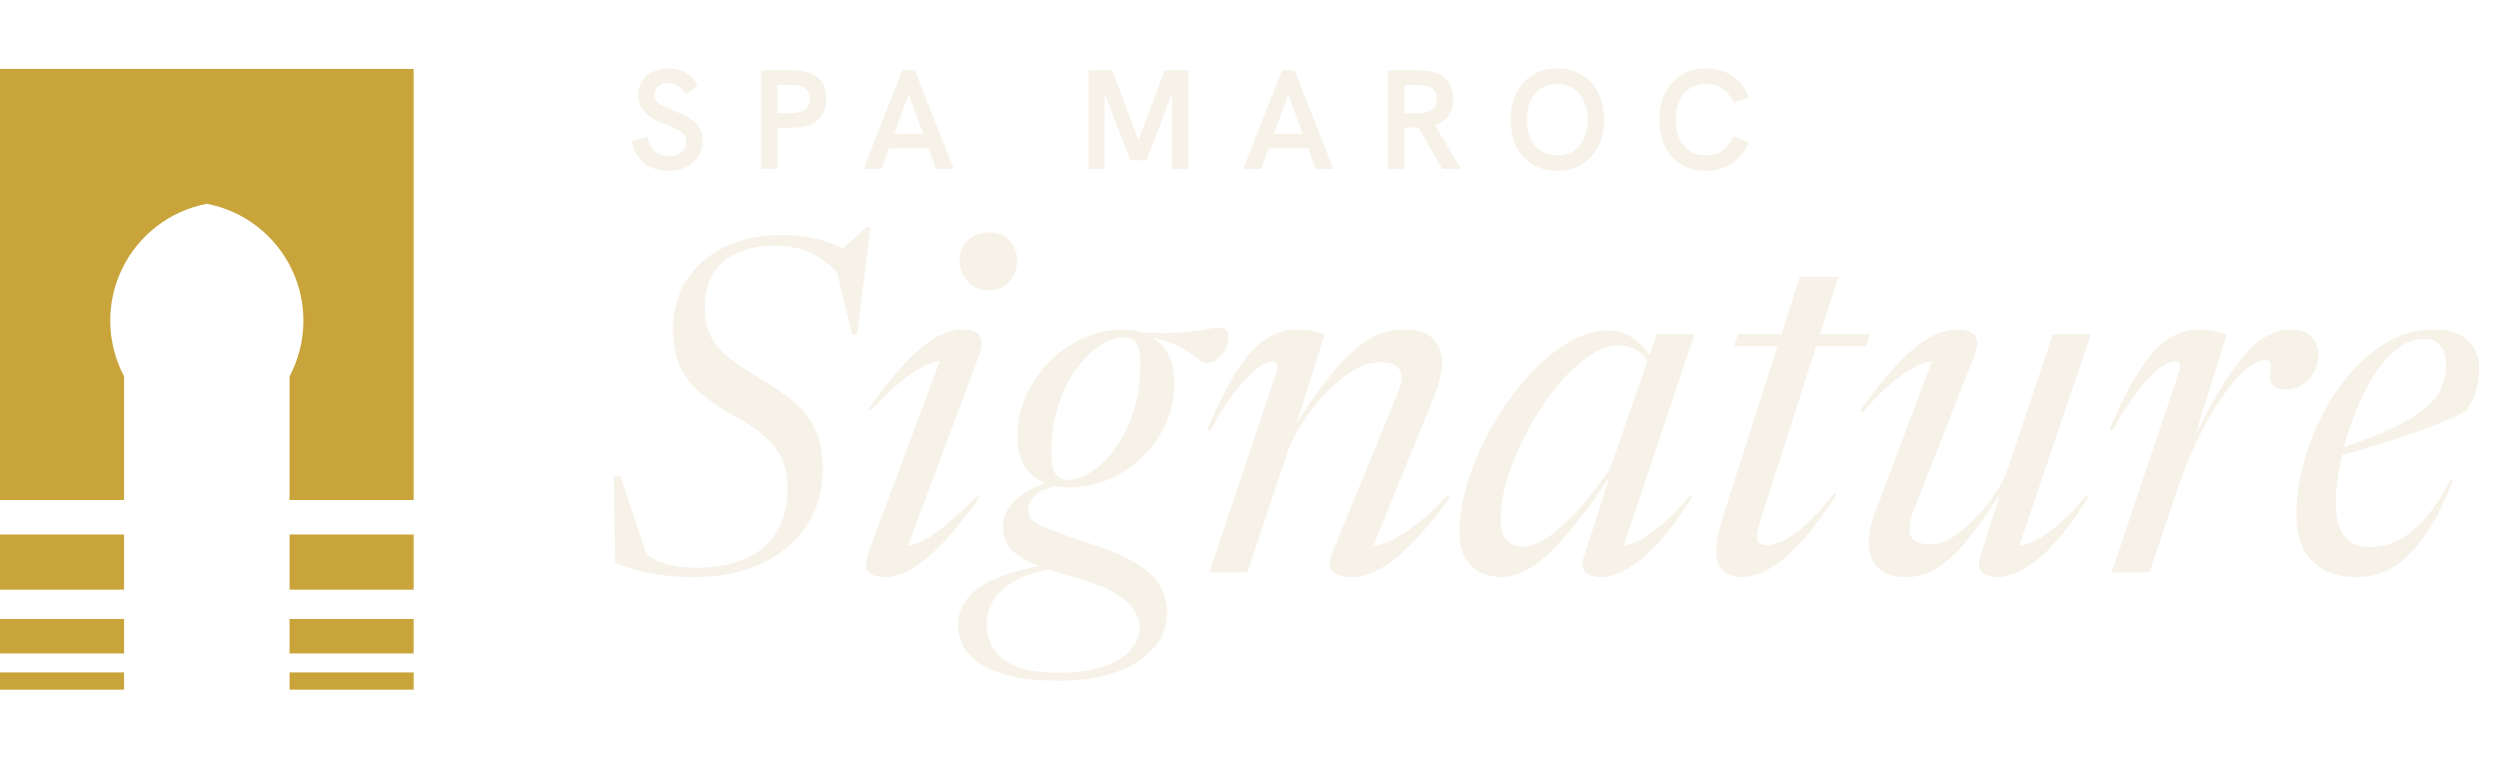
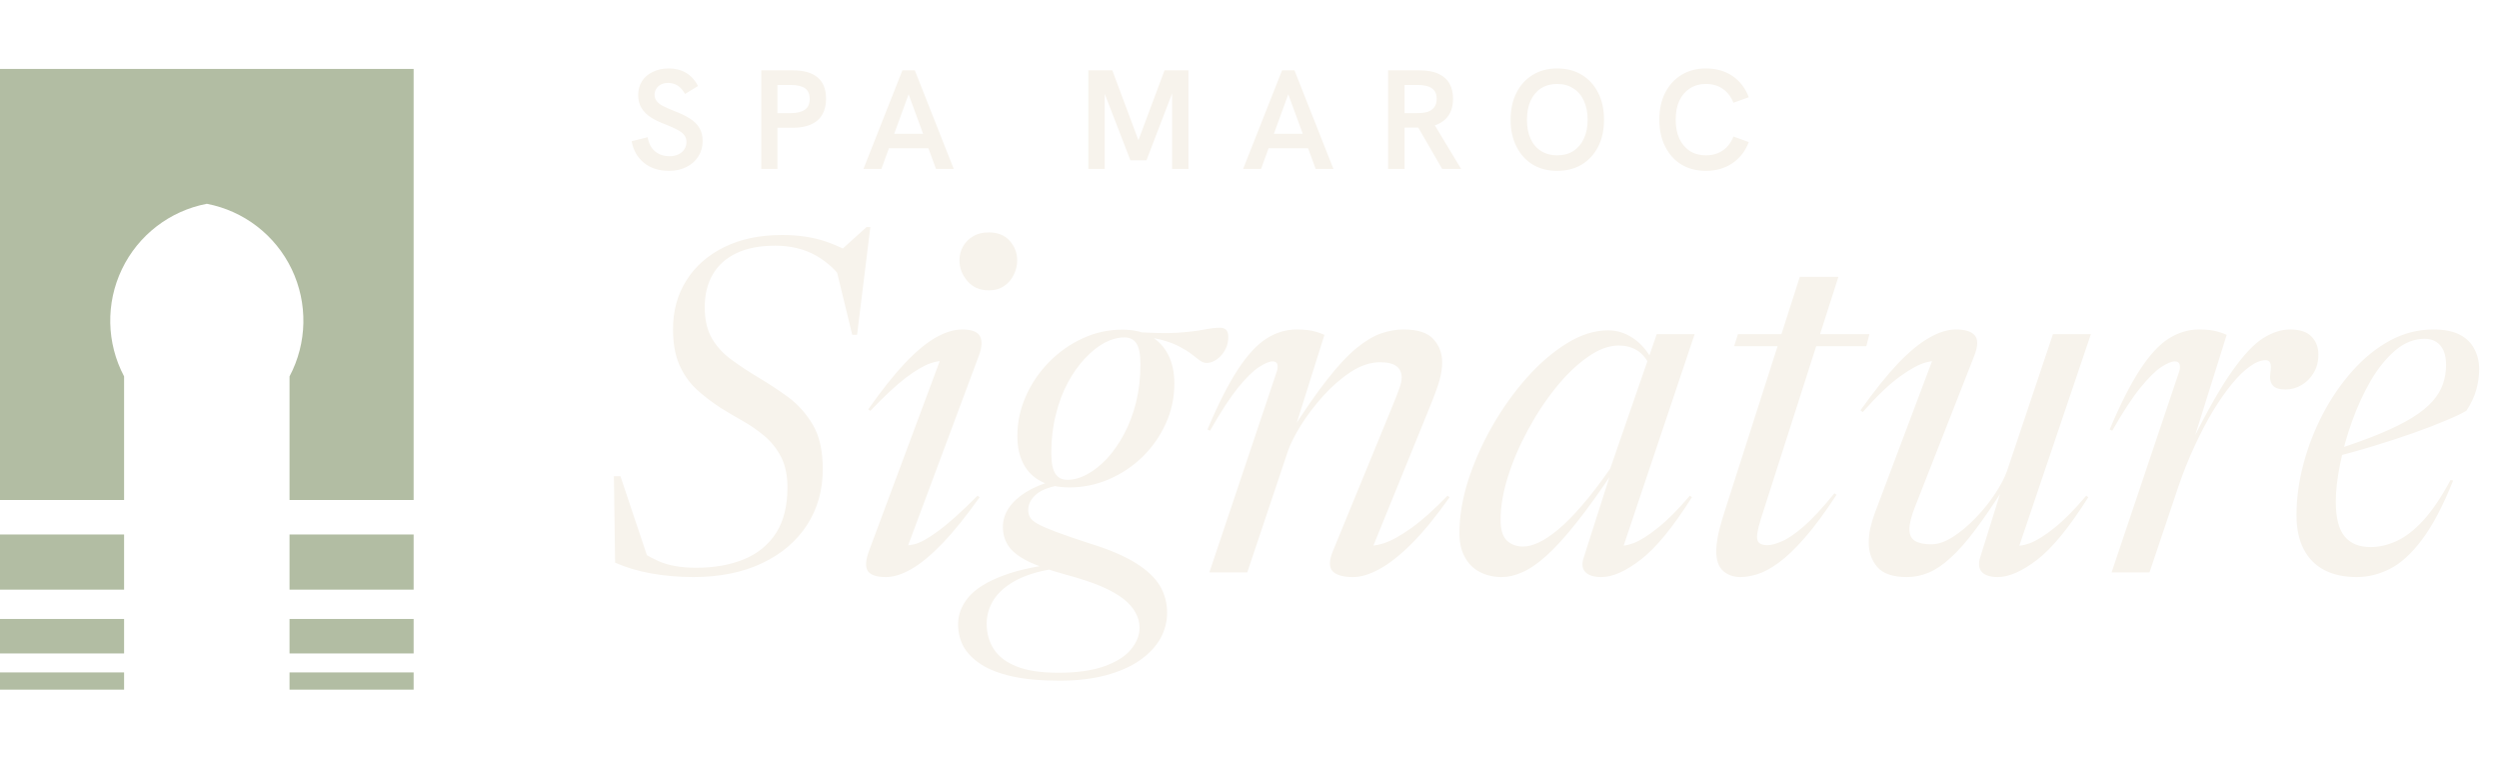
<svg xmlns="http://www.w3.org/2000/svg" viewBox="0 0 145 44" role="img" aria-label="Spa Maroc Signature">
-   <g fill="#C9A43B" transform="translate(0 4)">
+   <g fill="#B2BDA3" transform="translate(0 4)">
    <path fill-rule="evenodd" d="M0 0H24V25H0ZM7.2 25V17.83A6.9 6.9 0 0 1 12 7.82A6.9 6.9 0 0 1 16.8 17.83V25Z" />
    <path d="M0 27h7.2v3.2H0ZM16.8 27H24v3.2h-7.2Z" />
    <path d="M0 31.9h7.2v2H0ZM16.8 31.9H24v2h-7.2Z" />
    <path d="M0 35h7.2v1H0ZM16.8 35H24v1h-7.2Z" />
  </g>
-   <path fill="#F6F2E8" d="M38.83 9.91Q37.93 9.91 37.36 9.44Q36.79 8.97 36.65 8.19L37.58 7.96Q37.67 8.5 38.01 8.78Q38.35 9.06 38.85 9.06Q39.13 9.06 39.35 8.96Q39.57 8.86 39.7 8.67Q39.83 8.48 39.83 8.24Q39.83 7.99 39.69 7.82Q39.55 7.65 39.29 7.52Q39.02 7.38 38.65 7.23Q38.13 7.04 37.77 6.81Q37.41 6.58 37.22 6.26Q37.03 5.95 37.03 5.51Q37.03 5.06 37.25 4.71Q37.47 4.36 37.88 4.17Q38.28 3.97 38.8 3.97Q39.37 3.97 39.8 4.22Q40.24 4.48 40.5 4.99L39.75 5.45Q39.57 5.14 39.33 4.97Q39.08 4.81 38.77 4.81Q38.55 4.81 38.37 4.89Q38.19 4.98 38.09 5.13Q37.98 5.29 37.98 5.5Q37.98 5.71 38.11 5.87Q38.23 6.03 38.49 6.16Q38.75 6.29 39.15 6.45Q39.66 6.64 40.02 6.87Q40.39 7.1 40.58 7.42Q40.77 7.73 40.77 8.18Q40.77 8.68 40.52 9.07Q40.28 9.46 39.84 9.68Q39.4 9.91 38.83 9.91ZM44.17 9.8L44.17 4.08L46 4.08Q46.95 4.08 47.44 4.49Q47.93 4.9 47.93 5.72Q47.93 6.54 47.44 6.98Q46.94 7.41 46 7.41L45.11 7.41L45.11 9.8ZM45.11 6.56L45.9 6.56Q46.41 6.56 46.69 6.37Q46.98 6.18 46.98 5.74Q46.98 5.31 46.71 5.12Q46.43 4.93 45.9 4.93L45.11 4.93ZM50.1 9.8L52.36 4.08L53.08 4.08L55.34 9.8L54.31 9.8L52.72 5.47L51.14 9.8ZM51.51 8.6L51.8 7.76L53.63 7.76L53.94 8.6ZM63.15 9.8L63.15 4.08L64.54 4.08L66.14 8.36L65.97 8.36L67.57 4.08L68.96 4.08L68.96 9.8L68.01 9.8L68.01 5.19L68.09 5.21L66.52 9.3L65.59 9.3L64.01 5.21L64.1 5.19L64.1 9.8ZM72.13 9.8L74.39 4.08L75.11 4.08L77.37 9.8L76.34 9.8L74.75 5.47L73.17 9.8ZM73.54 8.6L73.83 7.76L75.66 7.76L75.97 8.6ZM80.54 9.8L80.54 4.08L82.37 4.08Q83.05 4.08 83.48 4.29Q83.91 4.49 84.11 4.86Q84.31 5.22 84.31 5.72Q84.31 6.49 83.87 6.91Q83.43 7.33 82.62 7.4Q82.46 7.4 82.27 7.4Q82.08 7.4 81.93 7.4L81.5 7.4L81.5 9.8ZM83.68 9.8L82.23 7.29L83.2 7.18L84.78 9.8ZM81.5 6.56L82.27 6.56Q82.59 6.56 82.83 6.49Q83.07 6.41 83.21 6.23Q83.36 6.05 83.36 5.73Q83.36 5.41 83.21 5.24Q83.07 5.07 82.82 5Q82.58 4.93 82.27 4.93L81.5 4.93ZM90.35 9.91Q89.55 9.91 88.94 9.55Q88.33 9.18 87.99 8.5Q87.65 7.83 87.65 6.95Q87.65 6.05 87.99 5.38Q88.33 4.71 88.94 4.34Q89.55 3.97 90.35 3.97Q91.17 3.97 91.78 4.34Q92.39 4.71 92.73 5.38Q93.07 6.04 93.07 6.95Q93.07 7.84 92.73 8.51Q92.38 9.18 91.77 9.55Q91.16 9.91 90.35 9.91ZM90.35 9.01Q90.9 9.01 91.29 8.76Q91.69 8.5 91.9 8.04Q92.12 7.58 92.12 6.95Q92.12 6.31 91.9 5.84Q91.69 5.38 91.29 5.13Q90.9 4.87 90.35 4.87Q89.82 4.87 89.42 5.12Q89.03 5.37 88.81 5.84Q88.6 6.3 88.6 6.95Q88.6 7.59 88.81 8.05Q89.02 8.51 89.42 8.76Q89.82 9.01 90.35 9.01ZM98.98 9.91Q98.18 9.91 97.57 9.55Q96.96 9.18 96.62 8.5Q96.28 7.83 96.28 6.94Q96.28 6.04 96.62 5.38Q96.96 4.71 97.57 4.34Q98.18 3.97 98.98 3.97Q99.87 3.97 100.53 4.41Q101.18 4.86 101.47 5.64L100.58 5.96Q100.38 5.45 99.97 5.16Q99.56 4.87 98.98 4.87Q98.45 4.87 98.05 5.13Q97.66 5.38 97.44 5.84Q97.23 6.3 97.23 6.94Q97.23 7.58 97.44 8.04Q97.66 8.5 98.05 8.76Q98.45 9.01 98.98 9.01Q99.56 9.01 99.97 8.72Q100.38 8.43 100.58 7.92L101.47 8.24Q101.18 9.01 100.53 9.46Q99.87 9.91 98.98 9.91Z" />
-   <path fill="#F6F2E8" d="M48.96 16.34Q48.38 15.42 47.36 14.83Q46.34 14.25 44.98 14.25Q43.65 14.25 42.74 14.68Q41.83 15.11 41.36 15.91Q40.89 16.72 40.89 17.82Q40.89 18.92 41.32 19.65Q41.76 20.38 42.48 20.89Q43.19 21.41 44.03 21.91Q44.87 22.41 45.73 23.03Q46.58 23.66 47.16 24.63Q47.74 25.61 47.74 27.21Q47.74 29.04 46.82 30.46Q45.89 31.88 44.21 32.67Q42.52 33.47 40.22 33.47Q38.97 33.47 37.79 33.26Q36.62 33.05 35.69 32.63L35.62 27.62L36 27.62L37.77 32.9L36.46 31.5Q37.35 32.16 38.22 32.55Q39.09 32.93 40.39 32.93Q41.99 32.93 43.19 32.43Q44.38 31.93 45.04 30.9Q45.69 29.87 45.69 28.27Q45.69 27.22 45.32 26.5Q44.95 25.79 44.36 25.29Q43.76 24.79 43.09 24.41Q42.41 24.03 41.82 23.66Q41.02 23.14 40.39 22.56Q39.77 21.97 39.41 21.14Q39.05 20.31 39.05 19.09Q39.05 17.49 39.83 16.26Q40.6 15.03 42.03 14.33Q43.45 13.63 45.37 13.63Q46.79 13.63 47.89 14Q48.99 14.37 50.07 15.08L48.64 14.65L50.28 13.17L50.5 13.17L49.73 19.42L49.45 19.42L48.39 15.07ZM50.42 31.96L54.67 20.56L54.93 20.97Q54.56 20.87 53.99 21.07Q53.41 21.27 52.56 21.91Q51.71 22.56 50.5 23.83L50.38 23.74Q51.54 22.09 52.5 21.07Q53.47 20.05 54.29 19.58Q55.12 19.11 55.83 19.11Q56.65 19.11 56.86 19.5Q57.07 19.9 56.8 20.62L52.55 32.01L52.23 31.53Q52.52 31.7 53.04 31.57Q53.56 31.45 54.45 30.79Q55.34 30.14 56.72 28.75L56.84 28.84Q55.68 30.47 54.7 31.5Q53.71 32.53 52.89 33Q52.08 33.47 51.4 33.47Q50.61 33.47 50.36 33.13Q50.12 32.78 50.42 31.96ZM55.67 15.1Q55.67 14.66 55.88 14.29Q56.09 13.92 56.47 13.7Q56.84 13.48 57.37 13.48Q58.15 13.48 58.58 13.96Q59.02 14.45 59.02 15.1Q59.02 15.54 58.82 15.94Q58.63 16.34 58.26 16.59Q57.9 16.84 57.37 16.84Q56.59 16.84 56.13 16.3Q55.67 15.76 55.67 15.1ZM70.01 21.05Q69.82 21.05 69.62 20.91Q69.43 20.77 69.15 20.55Q68.87 20.33 68.45 20.11Q68.03 19.88 67.39 19.71Q66.75 19.54 65.83 19.5L65.66 19.24Q67.33 19.36 68.31 19.3Q69.29 19.23 69.84 19.12Q70.4 19.01 70.78 19.01Q71.05 19.01 71.16 19.15Q71.27 19.28 71.27 19.54Q71.27 19.84 71.17 20.11Q71.06 20.38 70.88 20.59Q70.69 20.81 70.46 20.93Q70.24 21.05 70.01 21.05ZM61.93 27.83Q62.49 27.83 63.08 27.51Q63.67 27.19 64.23 26.6Q64.78 26 65.22 25.18Q65.66 24.36 65.92 23.33Q66.17 22.31 66.17 21.13Q66.17 20.27 65.94 19.92Q65.71 19.57 65.24 19.57Q64.69 19.57 64.09 19.88Q63.5 20.2 62.95 20.79Q62.39 21.39 61.95 22.21Q61.51 23.03 61.26 24.06Q61 25.09 61 26.26Q61 27.13 61.24 27.48Q61.47 27.83 61.93 27.83ZM65.12 19.12Q66.1 19.12 66.77 19.5Q67.44 19.89 67.79 20.59Q68.14 21.29 68.14 22.24Q68.14 23.48 67.64 24.57Q67.14 25.67 66.29 26.5Q65.43 27.33 64.34 27.8Q63.24 28.27 62.05 28.27Q61.08 28.27 60.41 27.92Q59.73 27.57 59.38 26.9Q59.03 26.23 59.03 25.29Q59.03 24.09 59.52 22.99Q60 21.89 60.86 21.01Q61.72 20.13 62.81 19.63Q63.9 19.12 65.12 19.12ZM61.46 39.48Q59.85 39.48 58.73 39.23Q57.61 38.98 56.92 38.53Q56.22 38.07 55.9 37.49Q55.59 36.9 55.59 36.21Q55.59 35.36 56.2 34.63Q56.82 33.9 58.22 33.38Q59.62 32.85 61.97 32.62L63.03 32.62L63.03 32.88Q61.51 32.88 60.42 33.13Q59.33 33.39 58.63 33.85Q57.92 34.31 57.59 34.9Q57.25 35.5 57.25 36.17Q57.25 37.02 57.67 37.66Q58.09 38.3 59 38.66Q59.91 39.02 61.39 39.02Q63.01 39.02 64.06 38.65Q65.11 38.28 65.61 37.68Q66.12 37.07 66.12 36.41Q66.12 35.95 65.89 35.54Q65.67 35.12 65.18 34.73Q64.69 34.35 63.88 34Q63.07 33.66 61.88 33.34Q60.38 32.93 59.58 32.52Q58.79 32.11 58.49 31.63Q58.19 31.15 58.19 30.57Q58.19 29.97 58.53 29.47Q58.87 28.96 59.52 28.55Q60.18 28.14 61.12 27.88L61.37 28.16Q60.47 28.34 60.07 28.72Q59.66 29.11 59.66 29.58Q59.66 29.81 59.76 29.99Q59.85 30.18 60.2 30.38Q60.56 30.58 61.28 30.85Q62 31.12 63.26 31.53Q64.94 32.05 65.92 32.67Q66.89 33.28 67.31 33.99Q67.72 34.7 67.72 35.54Q67.72 36.33 67.32 37.05Q66.91 37.76 66.12 38.31Q65.32 38.86 64.15 39.17Q62.99 39.48 61.46 39.48ZM70.21 24.98L70.06 24.91Q70.99 22.71 71.82 21.44Q72.65 20.17 73.48 19.64Q74.31 19.11 75.24 19.11Q75.58 19.11 75.84 19.14Q76.11 19.17 76.35 19.24Q76.59 19.31 76.85 19.42L75.05 25.13L74.85 25.13Q76.07 23.2 77.01 22.01Q77.94 20.82 78.71 20.19Q79.47 19.57 80.13 19.34Q80.79 19.11 81.44 19.11Q82.67 19.11 83.17 19.67Q83.68 20.23 83.68 21.02Q83.68 21.48 83.53 22.04Q83.38 22.59 82.87 23.83L79.54 32.01L79.24 31.62Q79.64 31.72 80.29 31.51Q80.94 31.3 81.87 30.64Q82.79 29.99 83.99 28.75L84.11 28.84Q82.94 30.5 81.92 31.52Q80.9 32.54 80.05 33Q79.2 33.47 78.51 33.47Q77.65 33.47 77.32 33.13Q77 32.78 77.34 31.96L80.67 23.86Q81.05 22.94 81.19 22.54Q81.33 22.14 81.33 21.9Q81.33 21.47 81.03 21.24Q80.72 21.01 80.08 21.01Q79.24 21.01 78.38 21.57Q77.53 22.13 76.77 22.97Q76.01 23.82 75.48 24.67Q74.95 25.53 74.74 26.13L72.37 33.2L70.17 33.2L74.08 21.56Q74.16 21.33 74.12 21.14Q74.07 20.96 73.84 20.96Q73.56 20.96 73.05 21.29Q72.54 21.62 71.83 22.49Q71.13 23.36 70.21 24.98ZM91.89 32.35L93.52 27.25L93.67 27.25Q92.43 29.12 91.46 30.33Q90.5 31.54 89.73 32.23Q88.96 32.92 88.33 33.19Q87.7 33.47 87.14 33.47Q86.44 33.47 85.87 33.18Q85.31 32.89 85 32.32Q84.68 31.76 84.68 30.92Q84.68 29.47 85.19 27.86Q85.71 26.25 86.59 24.71Q87.47 23.17 88.59 21.91Q89.7 20.66 90.92 19.91Q92.13 19.16 93.31 19.16Q94.08 19.16 94.75 19.61Q95.43 20.06 95.9 20.94L95.78 21.29Q95.43 20.58 94.97 20.31Q94.51 20.04 93.93 20.04Q93.06 20.04 92.12 20.71Q91.17 21.37 90.28 22.48Q89.38 23.59 88.66 24.93Q87.93 26.27 87.5 27.63Q87.07 28.99 87.07 30.15Q87.07 31 87.43 31.35Q87.8 31.7 88.38 31.7Q88.77 31.7 89.27 31.47Q89.77 31.24 90.4 30.72Q91.03 30.2 91.78 29.33Q92.54 28.46 93.43 27.18L95.66 20.74L96.13 19.38L98.33 19.38L94.08 32.03L93.79 31.61Q94.16 31.73 94.76 31.51Q95.37 31.28 96.2 30.61Q97.03 29.95 98.05 28.75L98.17 28.84Q96.52 31.45 95.2 32.46Q93.89 33.47 92.92 33.47Q92.25 33.47 91.98 33.17Q91.71 32.88 91.89 32.35ZM100.62 20.08L100.84 19.38L108.47 19.38L108.29 20.08ZM102.19 30.04Q102.1 30.35 102.04 30.56Q101.99 30.77 101.97 30.91Q101.95 31.04 101.95 31.15Q101.95 31.4 102.1 31.51Q102.26 31.62 102.55 31.62Q102.88 31.62 103.38 31.4Q103.89 31.19 104.65 30.54Q105.4 29.89 106.44 28.61L106.56 28.7Q105.54 30.26 104.71 31.2Q103.88 32.15 103.2 32.64Q102.53 33.13 101.98 33.3Q101.43 33.47 100.99 33.47Q100.39 33.47 99.99 33.12Q99.58 32.77 99.58 31.94Q99.58 31.67 99.66 31.2Q99.73 30.73 100.07 29.66L104.43 16.06L106.67 16.06ZM114.89 32.35L116.16 28.29L116.28 28.29Q115.34 29.77 114.58 30.77Q113.83 31.77 113.17 32.36Q112.52 32.96 111.91 33.21Q111.3 33.47 110.65 33.47Q109.43 33.47 108.93 32.89Q108.43 32.31 108.43 31.47Q108.43 31.08 108.52 30.64Q108.62 30.2 108.78 29.77L112.25 20.56L112.57 21.01Q112.33 20.86 111.75 21.02Q111.17 21.17 110.25 21.83Q109.33 22.49 108.08 23.9L107.95 23.8Q109.13 22.14 110.11 21.1Q111.1 20.06 111.94 19.59Q112.77 19.11 113.49 19.11Q114.29 19.11 114.58 19.45Q114.88 19.79 114.56 20.62L111.11 29.41Q110.95 29.81 110.87 30.14Q110.79 30.46 110.79 30.69Q110.79 31.18 111.11 31.37Q111.44 31.57 112.06 31.57Q112.65 31.57 113.33 31.13Q114 30.7 114.64 30.03Q115.28 29.37 115.76 28.64Q116.24 27.91 116.45 27.33L119.12 19.38L121.32 19.38L117.04 32.03L116.8 31.61Q117.16 31.73 117.77 31.51Q118.38 31.28 119.21 30.61Q120.04 29.95 121.05 28.75L121.17 28.84Q119.52 31.45 118.21 32.46Q116.89 33.47 115.92 33.47Q115.26 33.47 114.99 33.17Q114.73 32.88 114.89 32.35ZM126.44 21.56Q126.52 21.33 126.47 21.14Q126.42 20.96 126.19 20.96Q125.91 20.96 125.4 21.29Q124.9 21.62 124.19 22.49Q123.48 23.36 122.56 24.98L122.41 24.91Q123.34 22.71 124.17 21.44Q125 20.17 125.83 19.64Q126.67 19.11 127.6 19.11Q127.93 19.11 128.2 19.14Q128.46 19.17 128.7 19.24Q128.95 19.31 129.2 19.42L127.26 25.6L127.19 25.6Q128.53 22.91 129.52 21.52Q130.51 20.12 131.32 19.61Q132.12 19.11 132.88 19.11Q133.73 19.11 134.12 19.52Q134.52 19.93 134.52 20.56Q134.52 21.17 134.25 21.62Q133.98 22.08 133.55 22.33Q133.12 22.59 132.62 22.59Q132.08 22.59 131.88 22.36Q131.67 22.13 131.73 21.66Q131.8 21.19 131.72 21.04Q131.65 20.89 131.46 20.89Q131.05 20.89 130.55 21.25Q130.05 21.6 129.5 22.27Q128.95 22.94 128.39 23.86Q127.84 24.78 127.33 25.89Q126.81 27 126.38 28.27L124.72 33.2L122.52 33.2ZM140.69 19.65Q139.79 19.65 139 20.31Q138.21 20.98 137.57 22.06Q136.94 23.14 136.48 24.42Q136.02 25.69 135.78 26.92Q135.53 28.15 135.53 29.08Q135.53 30.51 136.05 31.12Q136.56 31.73 137.55 31.73Q138.3 31.73 139.06 31.38Q139.83 31.03 140.61 30.18Q141.39 29.33 142.19 27.84L142.34 27.87Q141.46 30.07 140.54 31.29Q139.63 32.51 138.68 32.99Q137.74 33.47 136.75 33.47Q135.64 33.47 134.86 33.06Q134.08 32.65 133.66 31.84Q133.25 31.04 133.25 29.88Q133.25 28.43 133.65 26.92Q134.05 25.41 134.78 24.01Q135.51 22.62 136.5 21.51Q137.49 20.4 138.68 19.75Q139.87 19.11 141.19 19.11Q142.14 19.11 142.72 19.41Q143.3 19.71 143.57 20.24Q143.85 20.77 143.85 21.41Q143.85 22 143.68 22.61Q143.51 23.22 143.11 23.82Q142.72 24.06 141.89 24.4Q141.07 24.75 139.99 25.13Q138.91 25.51 137.69 25.88Q136.48 26.25 135.29 26.54L135.37 26.13Q136.95 25.63 138.08 25.16Q139.21 24.69 139.96 24.23Q140.71 23.76 141.14 23.28Q141.57 22.79 141.75 22.27Q141.93 21.74 141.93 21.16Q141.93 20.7 141.79 20.35Q141.64 20.01 141.36 19.83Q141.08 19.65 140.69 19.65Z" />
+   <path fill="#F7F3EC" d="M38.83 9.91Q37.93 9.91 37.36 9.44Q36.79 8.97 36.65 8.19L37.58 7.96Q37.67 8.5 38.01 8.78Q38.35 9.06 38.85 9.06Q39.13 9.06 39.35 8.96Q39.57 8.86 39.7 8.67Q39.83 8.48 39.83 8.24Q39.83 7.99 39.69 7.82Q39.55 7.65 39.29 7.52Q39.02 7.38 38.65 7.23Q38.13 7.04 37.77 6.81Q37.41 6.58 37.22 6.26Q37.03 5.95 37.03 5.51Q37.03 5.06 37.25 4.71Q37.47 4.36 37.88 4.17Q38.28 3.97 38.8 3.97Q39.37 3.97 39.8 4.22Q40.24 4.48 40.5 4.99L39.75 5.45Q39.57 5.14 39.33 4.97Q39.08 4.81 38.77 4.81Q38.55 4.81 38.37 4.89Q38.19 4.98 38.09 5.13Q37.98 5.29 37.98 5.5Q37.98 5.71 38.11 5.87Q38.23 6.03 38.49 6.16Q38.75 6.29 39.15 6.45Q39.66 6.64 40.02 6.87Q40.39 7.1 40.58 7.42Q40.77 7.73 40.77 8.18Q40.77 8.68 40.52 9.07Q40.28 9.46 39.84 9.68Q39.4 9.91 38.83 9.91ZM44.17 9.8L44.17 4.08L46 4.08Q46.95 4.08 47.44 4.49Q47.93 4.9 47.93 5.72Q47.93 6.54 47.44 6.98Q46.94 7.41 46 7.41L45.11 7.41L45.11 9.8ZM45.11 6.56L45.9 6.56Q46.41 6.56 46.69 6.37Q46.98 6.18 46.98 5.74Q46.98 5.31 46.71 5.12Q46.43 4.93 45.9 4.93L45.11 4.93ZM50.1 9.8L52.36 4.08L53.08 4.08L55.34 9.8L54.31 9.8L52.72 5.47L51.14 9.8ZM51.51 8.6L51.8 7.76L53.63 7.76L53.94 8.6ZM63.15 9.8L63.15 4.08L64.54 4.08L66.14 8.36L65.97 8.36L67.57 4.08L68.96 4.08L68.96 9.8L68.01 9.8L68.01 5.19L68.09 5.21L66.52 9.3L65.59 9.3L64.01 5.21L64.1 5.19L64.1 9.8ZM72.13 9.8L74.39 4.08L75.11 4.08L77.37 9.8L76.34 9.8L74.75 5.47L73.17 9.8ZM73.54 8.6L73.83 7.76L75.66 7.76L75.97 8.6ZM80.54 9.8L80.54 4.08L82.37 4.08Q83.05 4.08 83.48 4.29Q83.91 4.49 84.11 4.86Q84.31 5.22 84.31 5.72Q84.31 6.49 83.87 6.91Q83.43 7.33 82.62 7.4Q82.46 7.4 82.27 7.4Q82.08 7.4 81.93 7.4L81.5 7.4L81.5 9.8ZM83.68 9.8L82.23 7.29L83.2 7.18L84.78 9.8ZM81.5 6.56L82.27 6.56Q82.59 6.56 82.83 6.49Q83.07 6.41 83.21 6.23Q83.36 6.05 83.36 5.73Q83.36 5.41 83.21 5.24Q83.07 5.07 82.82 5Q82.58 4.93 82.27 4.93L81.5 4.93ZM90.35 9.91Q89.55 9.91 88.94 9.55Q88.33 9.18 87.99 8.5Q87.65 7.83 87.65 6.95Q87.65 6.05 87.99 5.38Q88.33 4.71 88.94 4.34Q89.55 3.97 90.35 3.97Q91.17 3.97 91.78 4.34Q92.39 4.71 92.73 5.38Q93.07 6.04 93.07 6.95Q93.07 7.84 92.73 8.51Q92.38 9.18 91.77 9.55Q91.16 9.91 90.35 9.91ZM90.35 9.01Q90.9 9.01 91.29 8.76Q91.69 8.5 91.9 8.04Q92.12 7.58 92.12 6.95Q92.12 6.31 91.9 5.84Q91.69 5.38 91.29 5.13Q90.9 4.87 90.35 4.87Q89.82 4.87 89.42 5.12Q89.03 5.37 88.81 5.84Q88.6 6.3 88.6 6.95Q88.6 7.59 88.81 8.05Q89.02 8.51 89.42 8.76Q89.82 9.01 90.35 9.01ZM98.98 9.91Q98.18 9.91 97.57 9.55Q96.96 9.18 96.62 8.5Q96.28 7.83 96.28 6.94Q96.28 6.04 96.62 5.38Q96.96 4.71 97.57 4.34Q98.18 3.97 98.98 3.97Q99.87 3.97 100.53 4.41Q101.18 4.86 101.47 5.64L100.58 5.96Q100.38 5.45 99.97 5.16Q99.56 4.87 98.98 4.87Q98.45 4.87 98.05 5.13Q97.66 5.38 97.44 5.84Q97.23 6.3 97.23 6.94Q97.23 7.58 97.44 8.04Q97.66 8.5 98.05 8.76Q98.45 9.01 98.98 9.01Q99.56 9.01 99.97 8.72Q100.38 8.43 100.58 7.92L101.47 8.24Q101.18 9.01 100.53 9.46Q99.87 9.91 98.98 9.91Z" />
+   <path fill="#F7F3EC" d="M48.96 16.34Q48.38 15.42 47.36 14.83Q46.34 14.25 44.98 14.25Q43.65 14.25 42.74 14.68Q41.83 15.11 41.36 15.91Q40.89 16.72 40.89 17.82Q40.89 18.92 41.32 19.65Q41.76 20.38 42.48 20.89Q43.19 21.41 44.03 21.91Q44.87 22.41 45.73 23.03Q46.58 23.66 47.16 24.63Q47.74 25.61 47.74 27.21Q47.74 29.04 46.82 30.46Q45.89 31.88 44.21 32.67Q42.52 33.47 40.22 33.47Q38.97 33.47 37.79 33.26Q36.62 33.05 35.69 32.63L35.62 27.62L36 27.62L37.77 32.9L36.46 31.5Q37.35 32.16 38.22 32.55Q39.09 32.93 40.39 32.93Q41.99 32.93 43.19 32.43Q44.38 31.93 45.04 30.9Q45.69 29.87 45.69 28.27Q45.69 27.22 45.32 26.5Q44.95 25.79 44.36 25.29Q43.76 24.79 43.09 24.41Q42.41 24.03 41.82 23.66Q41.02 23.14 40.39 22.56Q39.77 21.97 39.41 21.14Q39.05 20.31 39.05 19.09Q39.05 17.49 39.83 16.26Q40.6 15.03 42.03 14.33Q43.45 13.63 45.37 13.63Q46.79 13.63 47.89 14Q48.99 14.37 50.07 15.08L48.64 14.65L50.28 13.17L50.5 13.17L49.73 19.42L49.45 19.42L48.39 15.07ZM50.42 31.96L54.67 20.56L54.93 20.97Q54.56 20.87 53.99 21.07Q53.41 21.27 52.56 21.91Q51.71 22.56 50.5 23.83L50.38 23.74Q51.54 22.09 52.5 21.07Q53.47 20.05 54.29 19.58Q55.12 19.11 55.83 19.11Q56.65 19.11 56.86 19.5Q57.07 19.9 56.8 20.62L52.55 32.01L52.23 31.53Q52.52 31.7 53.04 31.57Q53.56 31.45 54.45 30.79Q55.34 30.14 56.72 28.75L56.84 28.84Q55.68 30.47 54.7 31.5Q53.71 32.53 52.89 33Q52.08 33.47 51.4 33.47Q50.61 33.47 50.36 33.13Q50.12 32.78 50.42 31.96ZM55.67 15.1Q55.67 14.66 55.88 14.29Q56.09 13.92 56.47 13.7Q56.84 13.48 57.37 13.48Q58.15 13.48 58.58 13.96Q59.02 14.45 59.02 15.1Q59.02 15.54 58.82 15.94Q58.63 16.34 58.26 16.59Q57.9 16.84 57.37 16.84Q56.59 16.84 56.13 16.3Q55.67 15.76 55.67 15.1ZM70.01 21.05Q69.82 21.05 69.62 20.91Q69.43 20.77 69.15 20.55Q68.87 20.33 68.45 20.11Q68.03 19.88 67.39 19.71Q66.75 19.54 65.83 19.5L65.66 19.24Q67.33 19.36 68.31 19.3Q69.29 19.23 69.84 19.12Q70.4 19.01 70.78 19.01Q71.05 19.01 71.16 19.15Q71.27 19.28 71.27 19.54Q71.27 19.84 71.17 20.11Q71.06 20.38 70.88 20.59Q70.69 20.81 70.46 20.93Q70.24 21.05 70.01 21.05ZM61.93 27.83Q62.49 27.83 63.08 27.51Q63.67 27.19 64.23 26.6Q64.78 26 65.22 25.18Q65.66 24.36 65.92 23.33Q66.17 22.31 66.17 21.13Q66.17 20.27 65.94 19.92Q65.71 19.57 65.24 19.57Q64.69 19.57 64.09 19.88Q63.5 20.2 62.95 20.79Q62.39 21.39 61.95 22.21Q61.51 23.03 61.26 24.06Q61 25.09 61 26.26Q61 27.13 61.24 27.48Q61.47 27.83 61.93 27.83ZM65.12 19.12Q66.1 19.12 66.77 19.5Q67.44 19.89 67.79 20.59Q68.14 21.29 68.14 22.24Q68.14 23.48 67.64 24.57Q67.14 25.67 66.29 26.5Q65.43 27.33 64.34 27.8Q63.24 28.27 62.05 28.27Q61.08 28.27 60.41 27.92Q59.73 27.57 59.38 26.9Q59.03 26.23 59.03 25.29Q59.03 24.09 59.52 22.99Q60 21.89 60.86 21.01Q61.72 20.13 62.81 19.63Q63.9 19.12 65.12 19.12ZM61.46 39.48Q59.85 39.48 58.73 39.23Q57.61 38.98 56.92 38.53Q56.22 38.07 55.9 37.49Q55.59 36.9 55.59 36.21Q55.59 35.36 56.2 34.63Q56.82 33.9 58.22 33.38Q59.62 32.85 61.97 32.62L63.03 32.62L63.03 32.88Q61.51 32.88 60.42 33.13Q59.33 33.39 58.63 33.85Q57.92 34.31 57.59 34.9Q57.25 35.5 57.25 36.17Q57.25 37.02 57.67 37.66Q58.09 38.3 59 38.66Q59.91 39.02 61.39 39.02Q63.01 39.02 64.06 38.65Q65.11 38.28 65.61 37.68Q66.12 37.07 66.12 36.41Q66.12 35.95 65.89 35.54Q65.67 35.12 65.18 34.73Q64.69 34.35 63.88 34Q63.07 33.66 61.88 33.34Q60.38 32.93 59.58 32.52Q58.79 32.11 58.49 31.63Q58.19 31.15 58.19 30.57Q58.19 29.97 58.53 29.47Q58.87 28.96 59.52 28.55Q60.18 28.14 61.12 27.88L61.37 28.16Q60.47 28.34 60.07 28.72Q59.66 29.11 59.66 29.58Q59.66 29.81 59.76 29.99Q59.85 30.18 60.2 30.38Q60.56 30.58 61.28 30.85Q62 31.12 63.26 31.53Q64.94 32.05 65.92 32.67Q66.89 33.28 67.31 33.99Q67.72 34.7 67.72 35.54Q67.72 36.33 67.32 37.05Q66.91 37.76 66.12 38.31Q65.32 38.86 64.15 39.17Q62.99 39.48 61.46 39.48ZM70.21 24.98L70.06 24.91Q70.99 22.71 71.82 21.44Q72.65 20.17 73.48 19.64Q74.31 19.11 75.24 19.11Q75.58 19.11 75.84 19.14Q76.11 19.17 76.35 19.24Q76.59 19.31 76.85 19.42L75.05 25.13L74.85 25.13Q76.07 23.2 77.01 22.01Q77.94 20.82 78.71 20.19Q79.47 19.57 80.13 19.34Q80.79 19.11 81.44 19.11Q82.67 19.11 83.17 19.67Q83.68 20.23 83.68 21.02Q83.68 21.48 83.53 22.04Q83.38 22.59 82.87 23.83L79.54 32.01L79.24 31.62Q79.64 31.72 80.29 31.51Q80.94 31.3 81.87 30.64Q82.79 29.99 83.99 28.75L84.11 28.84Q82.94 30.5 81.92 31.52Q80.9 32.54 80.05 33Q79.2 33.47 78.51 33.47Q77.65 33.47 77.32 33.13Q77 32.78 77.34 31.96L80.67 23.86Q81.05 22.94 81.19 22.54Q81.33 22.14 81.33 21.9Q81.33 21.47 81.03 21.24Q80.72 21.01 80.08 21.01Q79.24 21.01 78.38 21.57Q77.53 22.13 76.77 22.97Q76.01 23.82 75.48 24.67Q74.95 25.53 74.74 26.13L72.37 33.2L70.17 33.2L74.08 21.56Q74.16 21.33 74.12 21.14Q74.07 20.96 73.84 20.96Q73.56 20.96 73.05 21.29Q72.54 21.62 71.83 22.49Q71.13 23.36 70.21 24.98ZM91.89 32.35L93.52 27.25L93.67 27.25Q92.43 29.12 91.46 30.33Q90.5 31.54 89.73 32.23Q88.96 32.92 88.33 33.19Q87.7 33.47 87.14 33.47Q86.44 33.47 85.87 33.18Q85.31 32.89 85 32.32Q84.68 31.76 84.68 30.92Q84.68 29.47 85.19 27.86Q85.71 26.25 86.59 24.71Q87.47 23.17 88.59 21.91Q89.7 20.66 90.92 19.91Q92.13 19.16 93.31 19.16Q94.08 19.16 94.75 19.61Q95.43 20.06 95.9 20.94L95.78 21.29Q95.43 20.58 94.97 20.31Q94.51 20.04 93.93 20.04Q93.06 20.04 92.12 20.71Q91.17 21.37 90.28 22.48Q89.38 23.59 88.66 24.93Q87.93 26.27 87.5 27.63Q87.07 28.99 87.07 30.15Q87.07 31 87.43 31.35Q87.8 31.7 88.38 31.7Q88.77 31.7 89.27 31.47Q89.77 31.24 90.4 30.72Q91.03 30.2 91.78 29.33Q92.54 28.46 93.43 27.18L95.66 20.74L96.13 19.38L98.33 19.38L94.08 32.03L93.79 31.61Q94.16 31.73 94.76 31.51Q95.37 31.28 96.2 30.61Q97.03 29.95 98.05 28.75L98.17 28.84Q96.52 31.45 95.2 32.46Q93.89 33.47 92.92 33.47Q92.25 33.47 91.98 33.17Q91.71 32.88 91.89 32.35ZM100.62 20.08L100.84 19.38L108.47 19.38L108.29 20.08ZM102.19 30.04Q102.1 30.35 102.04 30.56Q101.99 30.77 101.97 30.91Q101.95 31.04 101.95 31.15Q101.95 31.4 102.1 31.51Q102.26 31.62 102.55 31.62Q102.88 31.62 103.38 31.4Q103.89 31.19 104.65 30.54Q105.4 29.89 106.44 28.61L106.56 28.7Q105.54 30.26 104.71 31.2Q103.88 32.15 103.2 32.64Q102.53 33.13 101.98 33.3Q101.43 33.47 100.99 33.47Q100.39 33.47 99.99 33.12Q99.58 32.77 99.58 31.94Q99.58 31.67 99.66 31.2Q99.73 30.73 100.07 29.66L104.43 16.06L106.67 16.06ZM114.89 32.35L116.16 28.29L116.28 28.29Q115.34 29.77 114.58 30.77Q113.83 31.77 113.17 32.36Q112.52 32.96 111.91 33.21Q111.3 33.47 110.65 33.47Q109.43 33.47 108.93 32.89Q108.43 32.31 108.43 31.47Q108.43 31.08 108.52 30.64Q108.62 30.2 108.78 29.77L112.25 20.56L112.57 21.01Q112.33 20.86 111.75 21.02Q111.17 21.17 110.25 21.83Q109.33 22.49 108.08 23.9L107.95 23.8Q109.13 22.14 110.11 21.1Q111.1 20.06 111.94 19.59Q112.77 19.11 113.49 19.11Q114.29 19.11 114.58 19.45Q114.88 19.79 114.56 20.62L111.11 29.41Q110.95 29.81 110.87 30.14Q110.79 30.46 110.79 30.69Q110.79 31.18 111.11 31.37Q111.44 31.57 112.06 31.57Q112.65 31.57 113.33 31.13Q114 30.7 114.64 30.03Q115.28 29.37 115.76 28.64Q116.24 27.91 116.45 27.33L119.12 19.38L121.32 19.38L117.04 32.03L116.8 31.61Q117.16 31.73 117.77 31.51Q118.38 31.28 119.21 30.61Q120.04 29.95 121.05 28.75L121.17 28.84Q119.52 31.45 118.21 32.46Q116.89 33.47 115.92 33.47Q115.26 33.47 114.99 33.17Q114.73 32.88 114.89 32.35ZM126.44 21.56Q126.52 21.33 126.47 21.14Q126.42 20.96 126.19 20.96Q125.91 20.96 125.4 21.29Q124.9 21.62 124.19 22.49Q123.48 23.36 122.56 24.98L122.41 24.91Q123.34 22.71 124.17 21.44Q125 20.17 125.83 19.64Q126.67 19.11 127.6 19.11Q127.93 19.11 128.2 19.14Q128.46 19.17 128.7 19.24Q128.95 19.31 129.2 19.42L127.26 25.6L127.19 25.6Q128.53 22.91 129.52 21.52Q130.51 20.12 131.32 19.61Q132.12 19.11 132.88 19.11Q133.73 19.11 134.12 19.52Q134.52 19.93 134.52 20.56Q134.52 21.17 134.25 21.62Q133.98 22.08 133.55 22.33Q133.12 22.59 132.62 22.59Q132.08 22.59 131.88 22.36Q131.67 22.13 131.73 21.66Q131.8 21.19 131.72 21.04Q131.65 20.89 131.46 20.89Q131.05 20.89 130.55 21.25Q130.05 21.6 129.5 22.27Q128.95 22.94 128.39 23.86Q127.84 24.78 127.33 25.89Q126.81 27 126.38 28.27L124.72 33.2L122.52 33.2ZM140.69 19.65Q139.79 19.65 139 20.31Q138.21 20.98 137.57 22.06Q136.94 23.14 136.48 24.42Q136.02 25.69 135.78 26.92Q135.53 28.15 135.53 29.08Q135.53 30.51 136.05 31.12Q136.56 31.73 137.55 31.73Q138.3 31.73 139.06 31.38Q139.83 31.03 140.61 30.18Q141.39 29.33 142.19 27.84L142.34 27.87Q141.46 30.07 140.54 31.29Q139.63 32.51 138.68 32.99Q137.74 33.47 136.75 33.47Q135.64 33.47 134.86 33.06Q134.08 32.65 133.66 31.84Q133.25 31.04 133.25 29.88Q133.25 28.43 133.65 26.92Q134.05 25.41 134.78 24.01Q135.51 22.62 136.5 21.51Q137.49 20.4 138.68 19.75Q139.87 19.11 141.19 19.11Q142.14 19.11 142.72 19.41Q143.3 19.71 143.57 20.24Q143.85 20.77 143.85 21.41Q143.85 22 143.68 22.61Q143.51 23.22 143.11 23.82Q142.72 24.06 141.89 24.4Q141.07 24.75 139.99 25.13Q138.91 25.51 137.69 25.88Q136.48 26.25 135.29 26.54L135.37 26.13Q136.95 25.63 138.08 25.16Q139.21 24.69 139.96 24.23Q140.71 23.76 141.14 23.28Q141.57 22.79 141.75 22.27Q141.93 21.74 141.93 21.16Q141.93 20.7 141.79 20.35Q141.64 20.01 141.36 19.83Q141.08 19.65 140.69 19.65Z" />
</svg>
